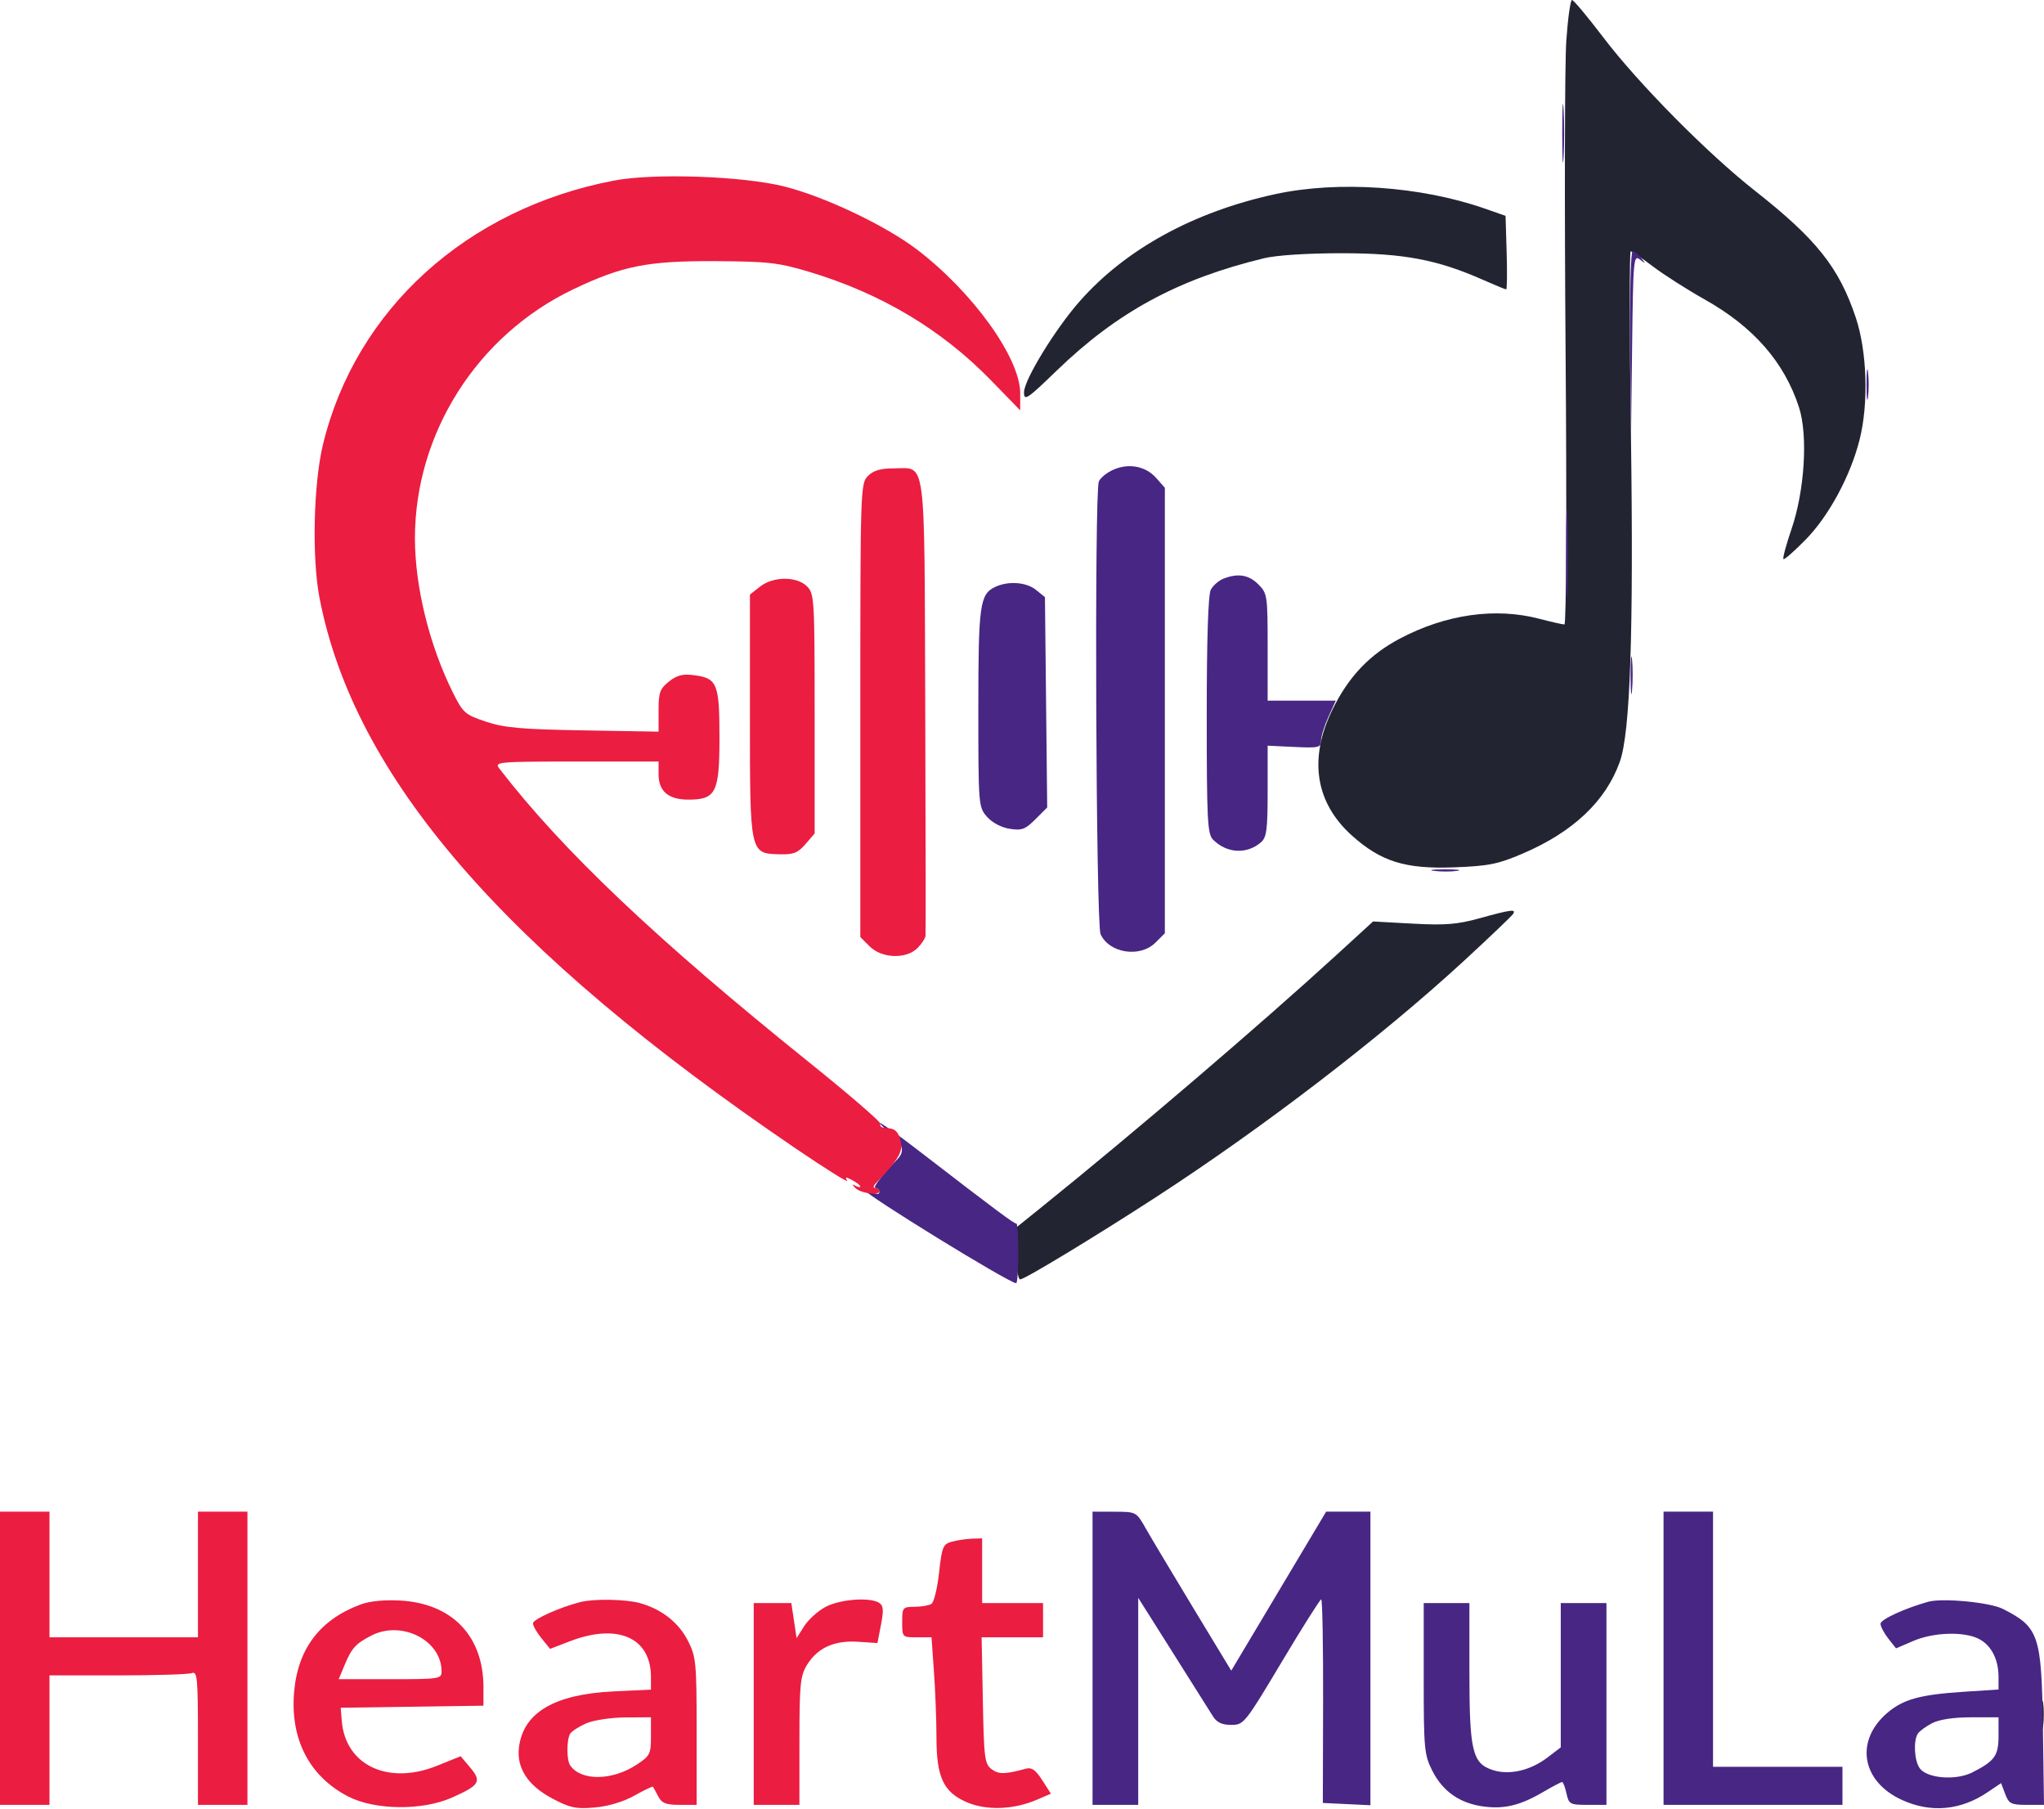
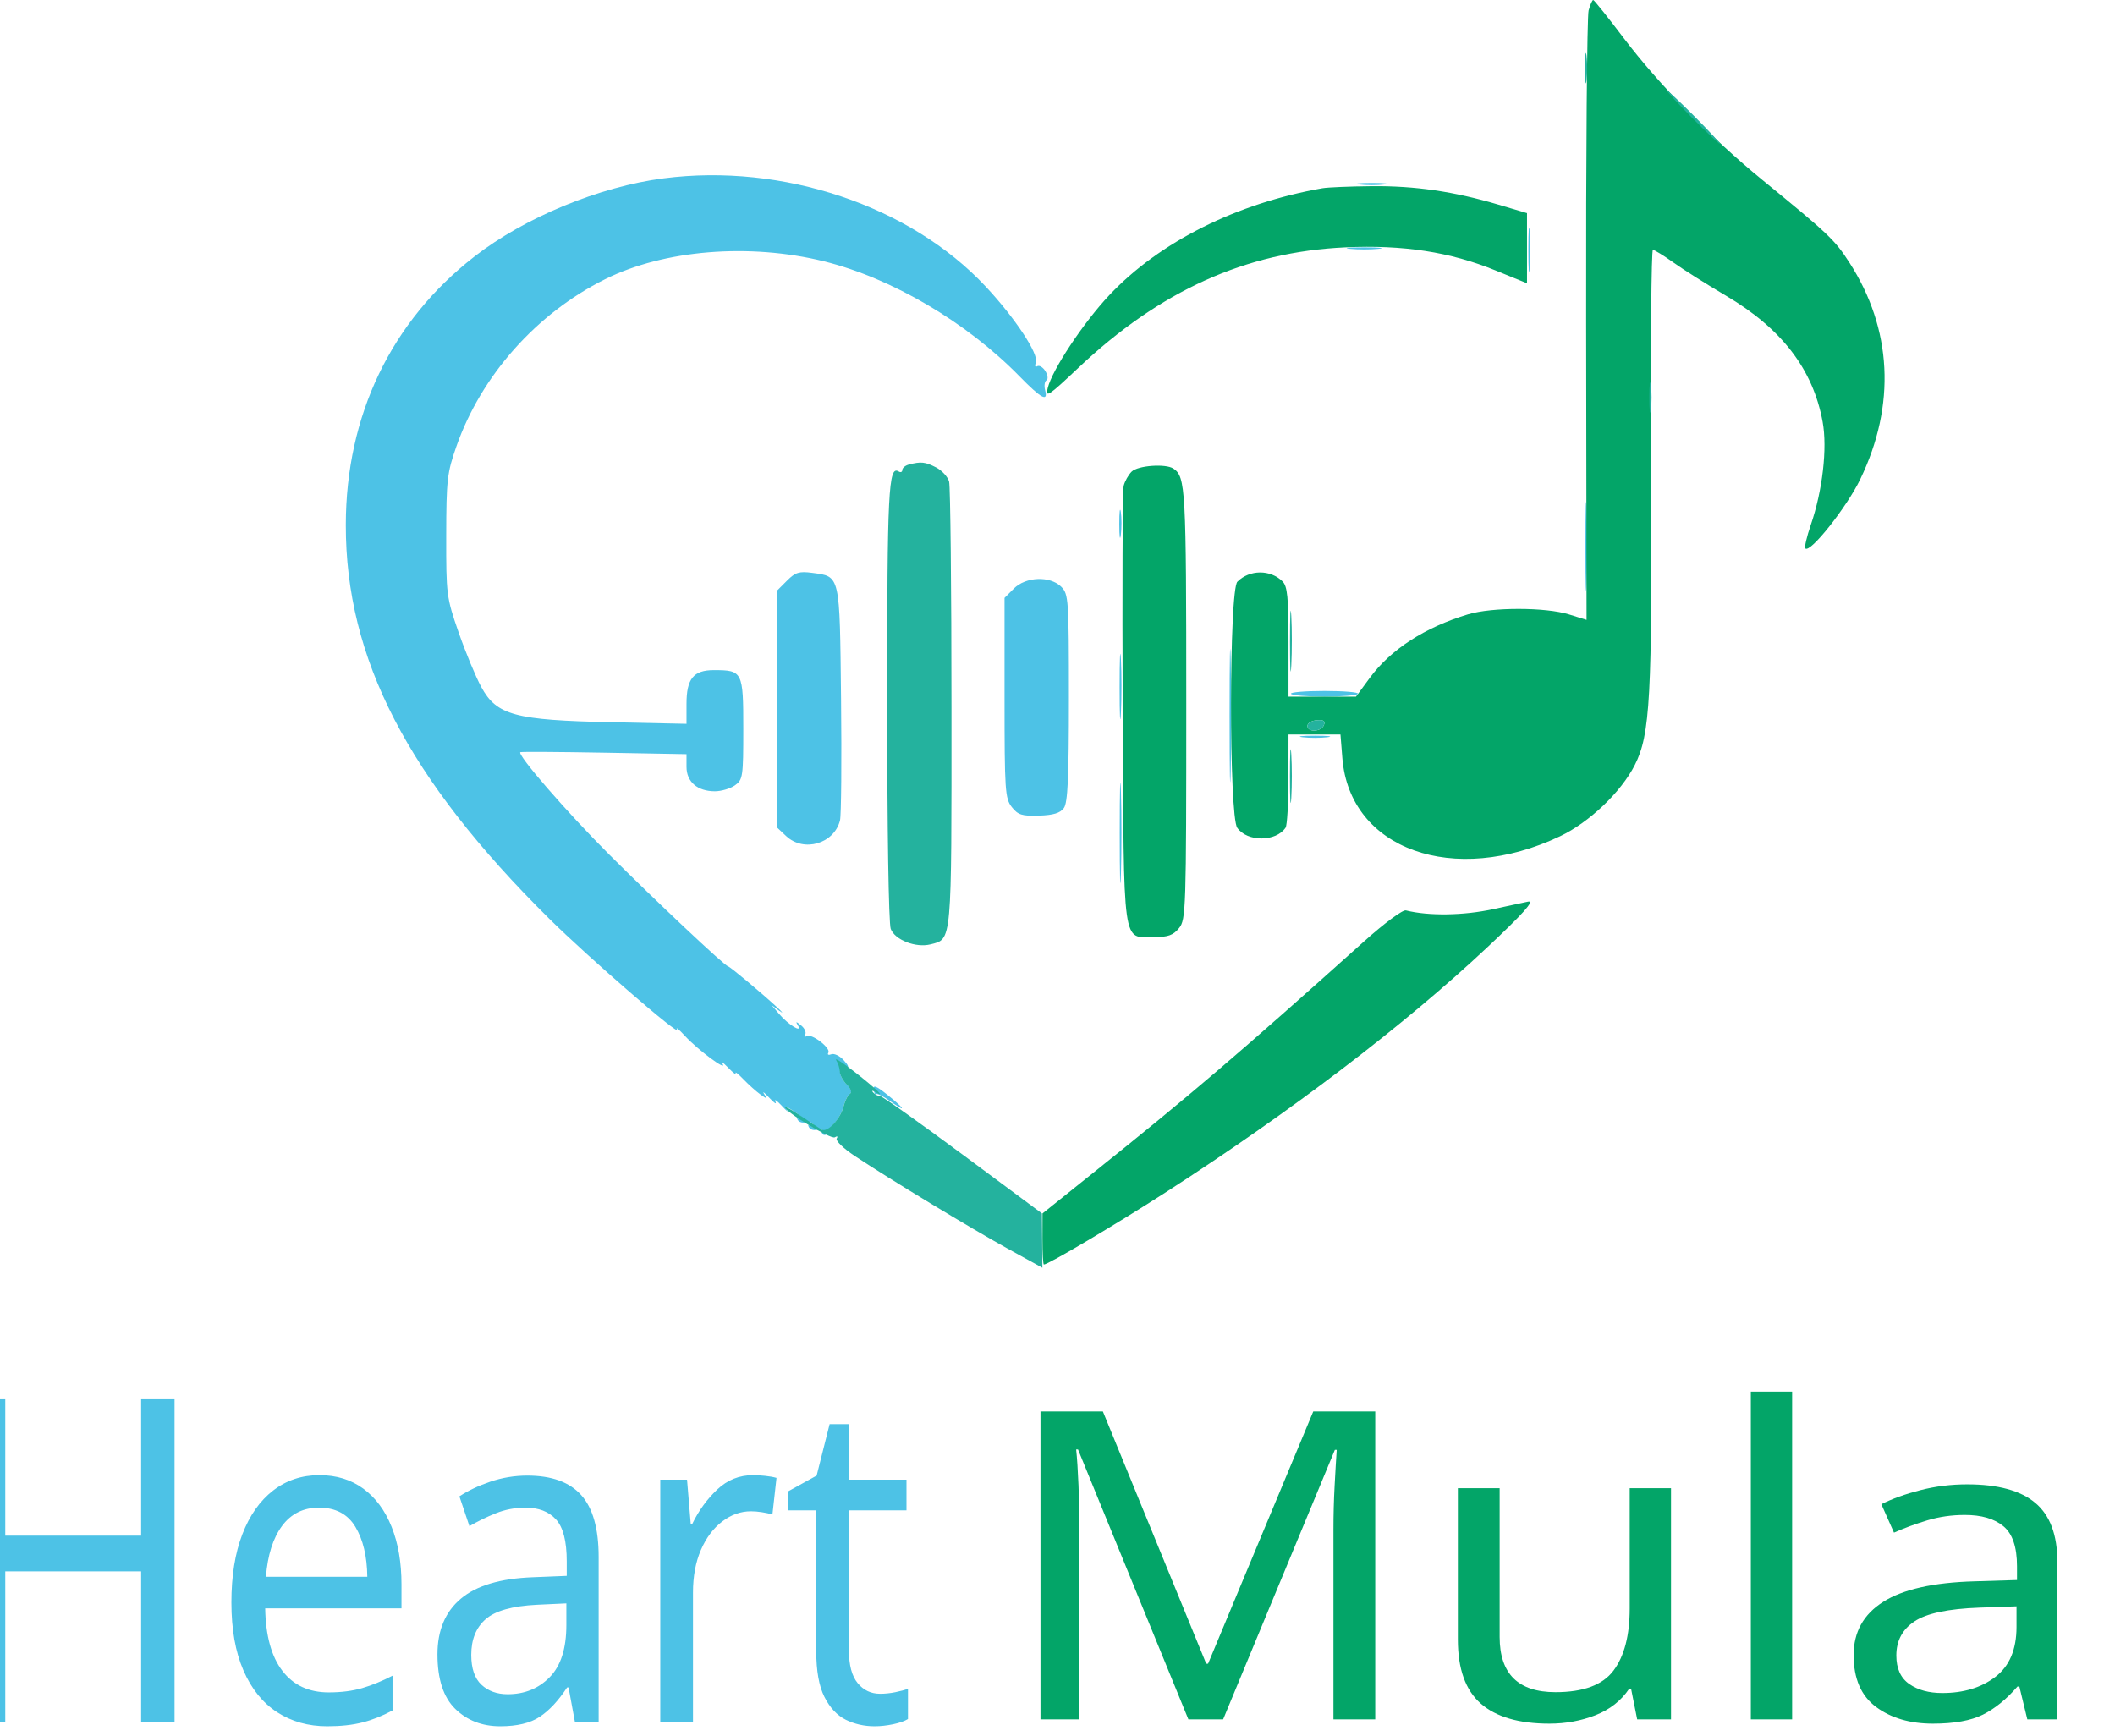
- <svg xmlns="http://www.w3.org/2000/svg" width="536.943" height="474.878" viewBox="0 0 536.943 474.878" version="1.1" id="svg4">
+ <svg xmlns="http://www.w3.org/2000/svg" width="558.629" height="458.492" viewBox="0 0 558.629 458.492" version="1.1" id="svg4">
  <defs id="defs4" />
-   <path d="m 411.451,10.75 c -0.408,5.913 -0.489,42.813 -0.18,82 0.316,40.042 0.182,71.25 -0.305,71.25 -0.478,0 -3.46,-0.675 -6.627,-1.5 -11.538,-3.005 -24.451,-1.178 -36.531,5.17 -8.027,4.218 -13.576,10.057 -17.808,18.738 -6.267,12.852 -4.484,24.375 5.104,32.996 7.642,6.87 14.054,8.868 26.896,8.38 9.079,-0.346 11.515,-0.834 18,-3.613 13.286,-5.692 21.859,-13.809 25.532,-24.171 2.732,-7.708 3.623,-34.05 2.903,-85.75 C 428.065,87.712 428.032,66 428.361,66 c 0.329,0 2.97,1.795 5.869,3.99 2.898,2.194 8.987,6.076 13.529,8.626 12.843,7.209 20.926,16.429 24.808,28.3 2.405,7.353 1.519,21.888 -1.953,32.033 -1.403,4.097 -2.357,7.642 -2.12,7.878 0.236,0.236 2.892,-2.093 5.902,-5.176 6.054,-6.202 11.677,-16.622 14.089,-26.111 2.426,-9.543 1.998,-23.248 -1.004,-32.192 C 483.073,70.216 477.158,62.792 460.964,50.06 448.497,40.259 430.316,21.866 421.107,9.737 417.04,4.382 413.371,-3.6522539e-7 412.953,-3.6522539e-7 412.535,-3.6522539e-7 411.859,4.838 411.451,10.75 M 335,50.985 c -21.398,4.642 -39.237,14.403 -51.333,28.09 -6.436,7.281 -14.667,20.722 -14.667,23.95 0,2.37 0.785,1.85 8.573,-5.68 15.921,-15.392 31.892,-24.052 54.427,-29.512 3.334,-0.808 11.408,-1.331 20.5,-1.329 16.207,0.005 25.063,1.675 37.093,6.995 3.111,1.375 5.841,2.501 6.068,2.501 0.226,0 0.283,-4.346 0.125,-9.657 L 395.5,56.686 390,54.765 C 373.213,48.9 351.493,47.407 335,50.985 m 53.5,190.22 c -5.698,1.574 -8.934,1.827 -17.4,1.364 l -10.401,-0.568 -9.599,8.78 c -20.119,18.402 -52.998,46.512 -77.367,66.144 L 267,322.349 v 6.826 c 0,3.874 0.432,6.825 0.998,6.825 1.145,0 19.361,-11.029 35.502,-21.496 28.314,-18.359 59.388,-42.188 81.071,-62.167 6.777,-6.245 12.597,-11.8 12.934,-12.346 0.803,-1.298 -0.594,-1.11 -9.005,1.214 M 536.31,450.5 c 0.005,3.3 0.192,4.529 0.415,2.732 0.222,-1.797 0.218,-4.497 -0.01,-6 -0.229,-1.503 -0.411,-0.032 -0.405,3.268" stroke="none" fill="#222432" fill-rule="evenodd" id="path1" />
-   <path d="m 410.385,35 c 0,6.875 0.16,9.688 0.355,6.25 0.196,-3.437 0.196,-9.062 0,-12.5 -0.195,-3.437 -0.355,-0.625 -0.355,6.25 m 17.846,55.25 0.231,24.25 0.287,-23.857 c 0.271,-22.459 0.389,-23.778 2.019,-22.5 1.566,1.227 1.6,1.189 0.36,-0.393 -0.755,-0.962 -1.768,-1.75 -2.25,-1.75 -0.486,0 -0.775,10.83 -0.647,24.25 M 490.32,101 c 0,3.575 0.182,5.038 0.403,3.25 0.222,-1.788 0.222,-4.712 0,-6.5 -0.221,-1.788 -0.403,-0.325 -0.403,3.25 M 292.4,123.389 c -1.706,0.764 -3.393,2.15 -3.75,3.082 -1.192,3.104 -0.753,116.208 0.46,118.872 2.285,5.015 10.387,6.251 14.435,2.202 L 306,245.091 v -58.49 -58.489 l -2.25,-2.557 c -2.772,-3.15 -7.247,-4.004 -11.35,-2.166 M 411.417,145.5 c 0.001,10.45 0.149,14.589 0.329,9.198 0.18,-5.391 0.179,-13.941 -0.002,-19 -0.181,-5.059 -0.328,-0.648 -0.327,9.802 m -90.102,6.507 c -1.201,0.484 -2.664,1.776 -3.25,2.871 -0.688,1.286 -1.065,12.966 -1.065,32.985 0,27.508 0.186,31.18 1.655,32.649 3.626,3.627 8.87,3.915 12.595,0.692 1.484,-1.284 1.75,-3.325 1.75,-13.441 v -11.927 l 7.002,0.332 c 6.441,0.305 7.004,0.172 7.022,-1.668 0.011,-1.1 0.888,-3.913 1.949,-6.25 L 350.902,184 H 341.951 333 v -14.045 c 0,-13.58 -0.081,-14.127 -2.455,-16.5 -2.528,-2.529 -5.42,-2.983 -9.23,-1.448 m -59.951,2.163 c -3.976,1.925 -4.364,4.754 -4.364,31.821 0,25.423 0.041,25.945 2.25,28.487 1.342,1.545 3.744,2.827 5.954,3.179 3.208,0.511 4.116,0.176 6.795,-2.502 l 3.092,-3.092 -0.296,-27.621 -0.295,-27.621 -2.361,-1.911 c -2.552,-2.065 -7.357,-2.395 -10.775,-0.74 m 166.979,23.33 c 0.003,4.4 0.179,6.076 0.39,3.724 0.212,-2.352 0.209,-5.952 -0.006,-8 -0.215,-2.048 -0.388,-0.124 -0.384,4.276 m -51.575,51.225 c 1.797,0.222 4.497,0.218 6,-0.01 1.503,-0.229 0.032,-0.411 -3.268,-0.405 -3.3,0.005 -4.529,0.192 -2.732,0.415 m -142.845,68.864 c 3.295,2.772 3.83,4.777 1.827,6.843 -4.061,4.188 -6.632,7.568 -5.758,7.568 0.555,0 1.008,0.466 1.008,1.035 0,0.702 -0.644,0.691 -2,-0.035 -1.1,-0.589 -2,-0.845 -2,-0.57 0,1.114 38.131,24.57 39.942,24.57 0.307,0 0.558,-3.562 0.558,-7.917 0,-4.354 -0.225,-7.842 -0.5,-7.751 -0.481,0.159 -5.278,-3.416 -25.602,-19.082 -9.155,-7.056 -13.661,-9.866 -7.475,-4.661 M 287,435.5 V 474 h 6 6 v -27.187 -27.187 l 9.115,14.437 c 5.013,7.94 9.748,15.45 10.523,16.687 1.009,1.612 2.367,2.25 4.791,2.25 3.308,0 3.6,-0.363 13.227,-16.465 5.414,-9.055 10.1,-16.48 10.412,-16.5 0.313,-0.019 0.538,12.003 0.5,26.715 l -0.068,26.75 6.25,0.298 6.25,0.297 V 435.548 397 h -5.818 -5.818 l -12.462,20.877 -12.462,20.878 -9.97,-16.46 c -5.484,-9.053 -11.095,-18.442 -12.47,-20.863 -2.498,-4.4 -2.504,-4.403 -8.25,-4.418 L 287,397 v 38.5 m 150,0 V 474 h 23.5 23.5 v -5 -5 H 467 450 V 430.5 397 h -6.5 -6.5 v 38.5 m 69.5,-14.832 c -6.225,1.749 -12.5,4.646 -12.5,5.769 0,0.711 0.915,2.457 2.033,3.878 l 2.034,2.585 4.549,-1.95 c 5.35,-2.293 13.349,-2.537 17.239,-0.525 3.242,1.677 5.145,5.366 5.145,9.975 v 3.306 l -9.25,0.603 c -11.27,0.736 -15.719,1.953 -19.855,5.433 -8.652,7.28 -6.987,17.978 3.563,22.891 7.663,3.568 15.572,2.871 22.758,-2.005 l 3.453,-2.343 1.079,2.857 c 0.969,2.568 1.541,2.858 5.637,2.858 h 4.558 l -0.288,-20.25 c -0.347,-24.376 -1.031,-26.405 -10.522,-31.215 -3.413,-1.731 -15.896,-2.918 -19.633,-1.867 M 374,440.788 c 0,18.535 0.143,20.07 2.25,24.242 2.756,5.455 7.25,8.585 13.511,9.409 5.471,0.72 9.635,-0.309 15.751,-3.893 2.389,-1.4 4.566,-2.546 4.837,-2.546 0.27,0 0.789,1.35 1.151,3 0.623,2.838 0.925,3 5.579,3 H 422 V 447.5 421 h -6 -6 v 18.949 18.949 l -3.475,2.651 c -4.518,3.446 -10.031,4.717 -14.372,3.314 C 386.771,463.123 386,459.885 386,439.032 V 421 h -6 -6 v 19.788 m 133.523,11.777 c -1.638,0.854 -3.318,2.088 -3.735,2.744 -1.208,1.9 -0.907,7.147 0.523,9.101 1.935,2.647 9.513,3.241 13.773,1.081 5.933,-3.009 6.916,-4.379 6.916,-9.646 V 451 l -7.25,0.006 c -4.597,0.004 -8.339,0.574 -10.227,1.559" stroke="none" fill="#482684" fill-rule="evenodd" id="path3" />
-   <path d="m 161.334,47.416 c -38.675,7.367 -67.876,33.818 -76.483,69.283 -2.498,10.29 -2.947,29.759 -0.929,40.257 9.036,47.014 48.352,92.49 125.025,144.613 7.913,5.379 14.033,9.207 13.599,8.506 -0.622,-1.008 -0.343,-1.037 1.333,-0.14 1.167,0.625 2.121,1.371 2.121,1.659 0,0.288 -0.562,0.206 -1.25,-0.182 -0.938,-0.529 -0.969,-0.4 -0.126,0.516 1.328,1.442 6.376,2.182 6.376,0.934 0,-0.474 -0.482,-0.862 -1.071,-0.862 -0.64,0 -0.539,-0.549 0.25,-1.361 5.215,-5.37 6.854,-7.902 6.556,-10.127 -0.342,-2.553 -1.277,-3.927 -2.818,-4.137 -0.505,-0.069 -1.367,-0.181 -1.917,-0.25 -0.55,-0.069 -0.888,-0.524 -0.75,-1.012 0.137,-0.487 -8.3,-7.759 -18.75,-16.159 C 172.283,246.627 147.774,223.38 131.104,201.75 129.829,200.096 130.938,200 151.378,200 H 173 v 3.345 c 0,4.456 2.587,6.655 7.829,6.655 7.251,0 8.171,-1.837 8.171,-16.309 0,-14.073 -0.594,-15.56 -6.535,-16.353 -3.089,-0.412 -4.572,-0.05 -6.715,1.639 -2.404,1.896 -2.75,2.86 -2.75,7.671 v 5.502 l -19.75,-0.336 c -16.292,-0.278 -20.773,-0.678 -25.593,-2.287 -5.464,-1.824 -6.021,-2.309 -8.61,-7.489 C 112.815,169.569 109,154.127 109,141.37 c 0,-27.573 16.333,-53.291 41.5,-65.348 12.97,-6.213 19.629,-7.533 37.5,-7.434 13.795,0.077 16.49,0.383 24.5,2.783 18.924,5.671 34.823,15.152 47.842,28.529 l 7.658,7.87 v -4.489 C 268,93.986 255.47,76.588 240.732,65.42 232.442,59.138 216.498,51.585 206,48.967 195.029,46.231 171.792,45.424 161.334,47.416 M 228,125 c -1.955,1.955 -2,3.333 -2,61.545 v 59.546 l 2.455,2.454 c 3.169,3.17 9.597,3.403 12.545,0.455 1.1,-1.1 2.058,-2.562 2.13,-3.25 0.071,-0.687 0.036,-27.8 -0.079,-60.25 -0.237,-66.851 0.335,-62.5 -8.206,-62.5 -3.512,0 -5.395,0.55 -6.845,2 m -28.365,29.073 -2.635,2.072 v 31.817 c 0,36.497 -0.067,36.188 7.908,36.397 3.531,0.092 4.714,-0.381 6.691,-2.679 L 214,218.888 v -31.444 c 0,-30.111 -0.085,-31.529 -2,-33.444 -2.701,-2.701 -8.886,-2.664 -12.365,0.073 M -1.3906854e-6,435.5 V 474 H 6.5 13 v -17 -17 h 17.918 c 9.855,0 18.63,-0.273 19.5,-0.607 1.406,-0.539 1.582,1.356 1.582,17 V 474 h 6.5 6.5 V 435.5 397 h -6.5 -6.5 v 16.5 16.5 h -19.5 -19.5 V 413.5 397 H 6.5 -1.3906854e-6 v 38.5 M 250,404.893 c -2.275,0.632 -2.573,1.363 -3.314,8.131 -0.448,4.09 -1.348,7.777 -2,8.191 -0.652,0.415 -2.648,0.761 -4.436,0.77 -3.122,0.014 -3.25,0.172 -3.25,4.015 0,3.974 0.025,4 3.85,4 h 3.851 l 0.649,9.154 c 0.358,5.034 0.65,12.729 0.65,17.098 0,10.429 1.795,14.327 7.825,16.995 5.157,2.281 12.336,2.066 18.458,-0.554 l 3.784,-1.619 -2.284,-3.563 c -1.719,-2.682 -2.777,-3.427 -4.283,-3.013 -5.441,1.496 -7.138,1.524 -9,0.147 -1.836,-1.358 -2.026,-2.843 -2.317,-18.062 L 257.865,430 h 8.068 8.067 v -4.5 -4.5 h -8 -8 v -8.5 -8.5 l -2.75,0.1 c -1.512,0.055 -3.875,0.412 -5.25,0.793 M 94.703,421.381 c -10.73,4 -16.539,11.711 -17.459,23.172 -0.987,12.287 4.049,21.963 14.166,27.221 7.005,3.64 19.49,3.787 27.309,0.32 7.275,-3.225 7.886,-4.222 4.817,-7.869 l -2.523,-2.998 -6.181,2.497 c -12.842,5.187 -24.097,-0.097 -25.049,-11.76 L 89.5,448.5 108.25,448.228 127,447.956 v -4.829 c 0,-13.454 -8.197,-22.011 -21.825,-22.783 -4.196,-0.238 -8.085,0.147 -10.472,1.037 M 152.5,420.731 c -5.318,1.326 -12.499,4.54 -12.495,5.591 0.003,0.648 1.015,2.423 2.25,3.944 l 2.245,2.767 5.261,-2.017 c 12.515,-4.797 21.239,-0.93 21.239,9.415 v 3.302 l -9.921,0.477 c -15.464,0.745 -23.632,5.589 -24.751,14.678 -0.67,5.441 2.339,10.051 8.787,13.458 4.636,2.451 6.182,2.777 11.115,2.347 3.553,-0.31 7.506,-1.492 10.402,-3.111 2.57,-1.436 4.768,-2.492 4.885,-2.347 0.116,0.146 0.739,1.278 1.383,2.515 0.948,1.823 2.019,2.25 5.635,2.25 H 183 v -19.288 c 0,-18.016 -0.148,-19.582 -2.25,-23.742 -2.441,-4.831 -6.932,-8.371 -12.632,-9.954 -3.7,-1.028 -12.032,-1.18 -15.618,-0.285 m 64.373,1.274 c -1.995,1.054 -4.524,3.333 -5.62,5.065 l -1.993,3.148 -0.691,-4.609 L 207.877,421 H 202.939 198 v 26.5 26.5 h 6 6 l 0.004,-16.75 c 0.003,-14.849 0.225,-17.113 1.956,-19.951 2.754,-4.518 7.167,-6.538 13.402,-6.133 l 5.138,0.334 0.932,-4.828 c 0.744,-3.852 0.643,-5.012 -0.5,-5.735 -2.433,-1.54 -10.247,-0.946 -14.059,1.068 m -119.373,7.558 c -4.053,2.095 -5.138,3.292 -6.967,7.687 l -1.56,3.75 H 102.487 c 12.955,0 13.513,-0.085 13.513,-2.05 0,-8.191 -10.503,-13.521 -18.5,-9.387 M 154.032,452.582 c -1.907,0.828 -3.813,2.048 -4.234,2.711 -0.976,1.535 -0.997,6.863 -0.033,8.307 2.785,4.17 11.028,4.095 17.485,-0.158 3.502,-2.307 3.75,-2.801 3.75,-7.456 V 451 l -6.75,0.039 c -3.717,0.022 -8.308,0.715 -10.218,1.543" stroke="none" fill="#eb1d41" fill-rule="evenodd" id="path4" />
+   <path d="m 175.281,47.099 c -16.991,2.198 -36.664,10.325 -49.919,20.623 -22.056,17.135 -33.989,42.007 -34.023,70.918 -0.041,35.275 16.322,66.967 53.687,103.975 10.412,10.313 35.22,31.79 33.812,29.273 -0.427,-0.764 0.521,0.023 2.106,1.748 3.367,3.664 11.35,9.579 9.882,7.323 -0.55,-0.845 0.125,-0.377 1.5,1.041 1.375,1.418 2.275,2.093 2,1.5 -0.275,-0.593 0.625,0.094 2,1.527 1.375,1.432 3.4,3.25 4.5,4.039 1.773,1.271 1.886,1.258 1,-0.113 -0.55,-0.851 0.062,-0.401 1.36,1 1.298,1.401 2.036,1.872 1.64,1.047 -0.396,-0.825 0.342,-0.354 1.64,1.047 1.298,1.401 1.91,1.885 1.36,1.076 -0.723,-1.064 -0.238,-0.976 1.75,0.317 2.599,1.692 4.055,3.485 1.595,1.965 -0.699,-0.433 -0.883,-0.276 -0.467,0.397 0.377,0.611 1.301,0.875 2.053,0.586 0.752,-0.288 1.707,0.026 2.122,0.698 0.515,0.834 0.339,0.965 -0.553,0.414 -0.848,-0.524 -1.067,-0.418 -0.622,0.302 0.377,0.611 1.365,0.85 2.195,0.532 0.83,-0.319 1.378,-0.187 1.218,0.293 -0.16,0.48 0.046,0.985 0.459,1.123 0.413,0.138 0.837,-0.087 0.944,-0.5 0.107,-0.413 0.969,-1.582 1.916,-2.599 0.948,-1.017 2.021,-3.037 2.386,-4.49 0.364,-1.452 1.121,-2.924 1.681,-3.271 0.619,-0.382 0.271,-1.369 -0.883,-2.51 -2.198,-2.173 -2.372,-5.032 -0.277,-4.556 1,0.227 0.856,-0.307 -0.482,-1.785 -1.05,-1.16 -2.523,-1.874 -3.274,-1.586 -0.751,0.288 -1.112,0.115 -0.803,-0.384 0.759,-1.228 -4.424,-5.208 -5.73,-4.401 -0.57,0.353 -0.747,0.172 -0.394,-0.4 0.354,-0.573 -0.112,-1.655 -1.037,-2.405 -1.39,-1.127 -1.54,-1.129 -0.868,-0.013 1.287,2.137 -2.561,-0.205 -4.94,-3.007 l -1.989,-2.343 2.049,1.5 c 1.127,0.825 0.902,0.444 -0.5,-0.846 -4.36,-4.013 -12.524,-10.834 -13.049,-10.902 -0.891,-0.116 -19.182,-17.324 -31.565,-29.697 -11.077,-11.068 -24.249,-26.247 -23.322,-26.878 0.213,-0.144 10.175,-0.086 22.137,0.13 l 21.75,0.392 v 3.344 c 0,3.968 2.891,6.457 7.5,6.457 1.68,0 4.055,-0.701 5.277,-1.557 2.109,-1.477 2.223,-2.243 2.223,-14.965 0,-15.112 -0.184,-15.478 -7.779,-15.478 -5.381,0 -7.221,2.273 -7.221,8.919 v 5.262 l -19.75,-0.417 c -25.564,-0.54 -30.396,-1.844 -34.452,-9.298 -1.486,-2.731 -4.185,-9.241 -5.997,-14.466 -3.201,-9.228 -3.295,-9.959 -3.268,-25.5 0.024,-14.718 0.24,-16.609 2.688,-23.596 6.559,-18.72 21.151,-35.123 39.279,-44.157 15.587,-7.766 38.113,-9.6 57.859,-4.708 17.832,4.417 37.613,16.059 51.607,30.371 5.771,5.902 7.604,6.878 6.745,3.591 -0.288,-1.099 -0.125,-2.245 0.362,-2.546 0.488,-0.301 0.355,-1.398 -0.294,-2.437 -0.648,-1.039 -1.616,-1.619 -2.149,-1.289 -0.552,0.341 -0.706,-0.089 -0.357,-0.998 0.836,-2.178 -5.507,-11.77 -13.273,-20.072 -19.957,-21.334 -53.588,-32.628 -85.045,-28.56 m 183.795,1.624 c 1.788,0.222 4.712,0.222 6.5,0 1.788,-0.221 0.325,-0.403 -3.25,-0.403 -3.575,0 -5.038,0.182 -3.25,0.403 m 44.61,17.277 c 0,5.225 0.169,7.363 0.375,4.75 0.206,-2.613 0.206,-6.887 0,-9.5 -0.206,-2.613 -0.375,-0.475 -0.375,4.75 m -47.11,-0.272 c 2.063,0.216 5.438,0.216 7.5,0 2.063,-0.215 0.375,-0.392 -3.75,-0.392 -4.125,0 -5.812,0.177 -3.75,0.392 M 418.743,144.5 c 10e-4,10.45 0.149,14.589 0.329,9.198 0.18,-5.391 0.179,-13.941 -0.002,-19 -0.181,-5.059 -0.328,-0.648 -0.327,9.802 m -123.107,-6 c 0.005,3.3 0.192,4.529 0.415,2.732 0.222,-1.797 0.218,-4.497 -0.01,-6 -0.229,-1.503 -0.411,-0.032 -0.405,3.268 m -87.734,14.833 -2.576,2.576 v 31.371 31.371 l 2.314,2.175 c 4.659,4.376 12.677,2.042 14.229,-4.143 0.327,-1.302 0.451,-15.699 0.276,-31.991 -0.357,-33.194 -0.175,-32.394 -7.605,-33.39 -3.438,-0.461 -4.458,-0.149 -6.638,2.031 m 59.879,2.122 -2.455,2.454 v 26.411 c 0,24.505 0.138,26.586 1.915,28.845 1.634,2.077 2.685,2.41 7.166,2.268 3.793,-0.121 5.622,-0.673 6.585,-1.991 1.035,-1.415 1.334,-7.948 1.334,-29.133 0,-25.976 -0.098,-27.407 -2,-29.309 -2.948,-2.948 -9.376,-2.715 -12.545,0.455 m 56.986,33.545 c 0,15.675 0.138,22.087 0.307,14.25 0.169,-7.838 0.169,-20.663 0,-28.5 -0.169,-7.838 -0.307,-1.425 -0.307,14.25 m -29.046,-7.5 c 10e-4,7.7 0.158,10.718 0.348,6.706 0.191,-4.011 0.189,-10.311 -0.002,-14 -0.192,-3.688 -0.348,-0.406 -0.346,7.294 m 45.26,1.75 c 0.254,0.413 4.235,0.75 8.845,0.75 4.61,0 8.591,-0.337 8.845,-0.75 0.255,-0.413 -3.725,-0.75 -8.845,-0.75 -5.12,0 -9.1,0.337 -8.845,0.75 m 3.095,11.473 c 1.788,0.222 4.712,0.222 6.5,0 1.788,-0.221 0.325,-0.403 -3.25,-0.403 -3.575,0 -5.038,0.182 -3.25,0.403 M 295.751,220 c 0,11.825 0.144,16.663 0.321,10.75 0.177,-5.913 0.177,-15.587 0,-21.5 -0.177,-5.913 -0.321,-1.075 -0.321,10.75 m -64.987,67.777 c 0.139,0.948 0.435,1.5 0.657,1.227 0.223,-0.273 1.867,0.545 3.655,1.818 4.492,3.198 4.08,2.18 -0.658,-1.627 -2.984,-2.399 -3.847,-2.734 -3.654,-1.418" stroke="none" fill="#4dc2e6" fill-rule="evenodd" id="path1" />
+   <path d="m 419.595,2.75 c -0.423,1.512 -0.718,38.35 -0.656,81.861 l 0.114,79.111 -4.614,-1.438 c -6.196,-1.932 -20.337,-1.947 -26.686,-0.029 -11.461,3.462 -20.458,9.295 -26.017,16.867 l -3.58,4.878 h -8.915 -8.915 v -14.429 c 0,-11.777 -0.288,-14.717 -1.57,-15.998 -3.191,-3.191 -8.699,-3.161 -11.924,0.064 -2.213,2.213 -2.251,61.854 -0.042,65.008 2.642,3.772 10.24,3.745 12.771,-0.045 0.404,-0.605 0.741,-6.388 0.75,-12.85 l 0.015,-11.75 h 6.863 6.863 l 0.504,6.279 c 1.934,24.092 29.441,33.932 57.535,20.582 7.682,-3.651 16.089,-11.666 19.691,-18.774 4.096,-8.084 4.609,-17.588 4.312,-79.91 -0.147,-30.898 0.068,-56.177 0.48,-56.177 0.411,0 2.886,1.526 5.5,3.391 2.613,1.865 8.786,5.765 13.718,8.666 14.81,8.714 23.079,19.49 25.62,33.387 1.269,6.936 -0.029,18.171 -3.144,27.224 -1.071,3.113 -1.711,5.896 -1.423,6.185 1.284,1.283 10.902,-10.842 14.496,-18.275 9.479,-19.604 8.455,-39.71 -2.918,-57.306 -3.845,-5.95 -5.46,-7.48 -23.097,-21.882 -13.126,-10.719 -27.241,-25.163 -36.377,-37.228 -4.233,-5.589 -7.896,-10.162 -8.14,-10.162 -0.245,0 -0.791,1.238 -1.214,2.75 m -70.269,46.959 c -22.687,3.965 -43.041,14.171 -56.307,28.234 -6.841,7.251 -15.104,19.709 -16.288,24.557 -0.655,2.683 0.197,2.122 8.051,-5.3 21.619,-20.43 44.258,-30.656 70.544,-31.863 15.315,-0.703 27.667,1.198 39.725,6.114 l 8.275,3.374 v -9.267 -9.267 l -7.52,-2.232 c -11.761,-3.491 -22.079,-4.998 -33.48,-4.888 -5.775,0.056 -11.625,0.298 -13,0.538 M 298.899,124.57 c -0.864,0.863 -1.811,2.551 -2.106,3.75 -0.295,1.199 -0.408,27.702 -0.252,58.895 0.323,64.368 -0.246,60.285 8.409,60.285 3.578,0 4.962,-0.505 6.464,-2.361 1.833,-2.262 1.912,-4.728 1.912,-59.316 0,-56.928 -0.163,-59.896 -3.4,-62.058 -2.03,-1.355 -9.405,-0.817 -11.027,0.805 m 46.427,67.148 c 0,1.784 3.659,1.613 4.356,-0.204 0.42,-1.093 -0.08,-1.432 -1.893,-1.282 -1.355,0.112 -2.463,0.781 -2.463,1.486 m 49,48.42 c -7.747,1.698 -17.05,1.828 -23,0.321 -0.832,-0.21 -5.729,3.415 -11,8.145 -33.104,29.706 -45.69,40.46 -71.979,61.5 l -12.989,10.396 -0.016,6.75 c -0.009,3.712 0.16,6.75 0.376,6.75 1.151,0 19.001,-10.576 32.108,-19.024 33.081,-21.321 62.853,-44.004 85,-64.76 9.461,-8.867 12.612,-12.39 10.8,-12.078 -0.44,0.076 -4.625,0.976 -9.3,2" stroke="none" fill="#03a568" fill-rule="evenodd" id="path2" />
+   <path d="m 418.646,18 c 0,3.575 0.182,5.038 0.403,3.25 0.222,-1.788 0.222,-4.712 0,-6.5 -0.221,-1.787 -0.403,-0.325 -0.403,3.25 m 28.18,13 c 3.82,3.85 7.171,7 7.446,7 0.275,0 -2.626,-3.15 -6.446,-7 -3.82,-3.85 -7.171,-7 -7.446,-7 -0.275,0 2.626,3.15 6.446,7 M 435.646,105 c 0,3.575 0.182,5.038 0.403,3.25 0.222,-1.788 0.222,-4.712 0,-6.5 -0.221,-1.788 -0.403,-0.325 -0.403,3.25 m -195.57,17.689 c -0.962,0.252 -1.75,0.901 -1.75,1.443 0,0.542 -0.427,0.722 -0.95,0.399 -2.72,-1.681 -3.05,4.907 -3.05,60.838 0,33.379 0.393,58.536 0.938,59.968 1.108,2.915 6.614,5.064 10.485,4.093 5.725,-1.437 5.578,0.209 5.563,-62.403 -0.007,-31.64 -0.289,-58.558 -0.627,-59.817 -0.337,-1.26 -1.884,-2.947 -3.436,-3.75 -2.855,-1.476 -4.002,-1.599 -7.173,-0.771 m 100.639,46.811 c 0.001,7.15 0.161,9.944 0.353,6.208 0.193,-3.735 0.192,-9.585 -0.003,-13 -0.194,-3.414 -0.352,-0.358 -0.35,6.792 m 4.611,22.218 c 0,1.784 3.659,1.613 4.356,-0.204 0.42,-1.093 -0.08,-1.432 -1.893,-1.282 -1.355,0.112 -2.463,0.781 -2.463,1.486 m -4.622,13.282 c 0,6.325 0.163,8.913 0.361,5.75 0.198,-3.163 0.198,-8.337 0,-11.5 -0.198,-3.163 -0.361,-0.575 -0.361,5.75 m -119.838,75.031 c 0.511,0.808 0.936,2.176 0.945,3.04 0.008,0.865 0.836,2.393 1.839,3.396 1.078,1.078 1.417,2.075 0.829,2.438 -0.547,0.338 -1.293,1.804 -1.657,3.256 -0.861,3.429 -4.282,7.077 -5.806,6.191 -0.654,-0.381 -3.103,-1.987 -5.44,-3.57 -2.337,-1.583 -4.25,-2.648 -4.25,-2.367 0,1.247 12.152,8.609 13.171,7.979 0.648,-0.4 0.865,-0.261 0.504,0.323 -0.349,0.565 1.791,2.637 4.755,4.605 9.239,6.135 30.651,19.113 40.32,24.44 l 9.25,5.096 -0.062,-7.179 -0.063,-7.179 -20.894,-15.5 c -11.491,-8.525 -21.326,-15.5 -21.854,-15.5 -0.528,0 -1.335,-0.41 -1.794,-0.91 -0.484,-0.529 -0.309,-0.609 0.417,-0.191 2.943,1.693 0.814,-0.446 -4.944,-4.971 -3.407,-2.676 -5.777,-4.205 -5.266,-3.397" stroke="none" fill="#24b29e" fill-rule="evenodd" id="path3" />
+   <text xml:space="preserve" style="font-style:normal;font-variant:normal;font-weight:normal;font-stretch:normal;font-size:108.175px;font-family:ObelixPro;-inkscape-font-specification:ObelixPro;writing-mode:lr-tb;direction:ltr;fill:#4dc2e6;fill-opacity:1;fill-rule:evenodd;stroke-width:2.37" x="-18.698" y="412.33" id="text4" transform="scale(0.9066907,1.102912)">
+     <tspan id="tspan4" x="-18.698" y="412.33" style="font-style:normal;font-variant:normal;font-weight:normal;font-stretch:normal;font-family:Pacifico;-inkscape-font-specification:Pacifico;fill:#4dc2e6;fill-opacity:1;stroke-width:2.37">Heart</tspan>
+   </text>
+   <text xml:space="preserve" style="font-style:normal;font-variant:normal;font-weight:normal;font-stretch:normal;font-size:118.84px;font-family:ObelixPro;-inkscape-font-specification:ObelixPro;writing-mode:lr-tb;direction:ltr;fill:#03a568;fill-opacity:1;fill-rule:evenodd;stroke-width:2.604" x="251.842" y="473.857" id="text5" transform="scale(1.043457,0.9583529)">
+     <tspan id="tspan5" x="251.842" y="473.857" style="font-style:normal;font-variant:normal;font-weight:normal;font-stretch:normal;font-family:Pacifico;-inkscape-font-specification:Pacifico;fill:#03a568;fill-opacity:1;stroke-width:2.604">Mula</tspan>
+   </text>
</svg>
